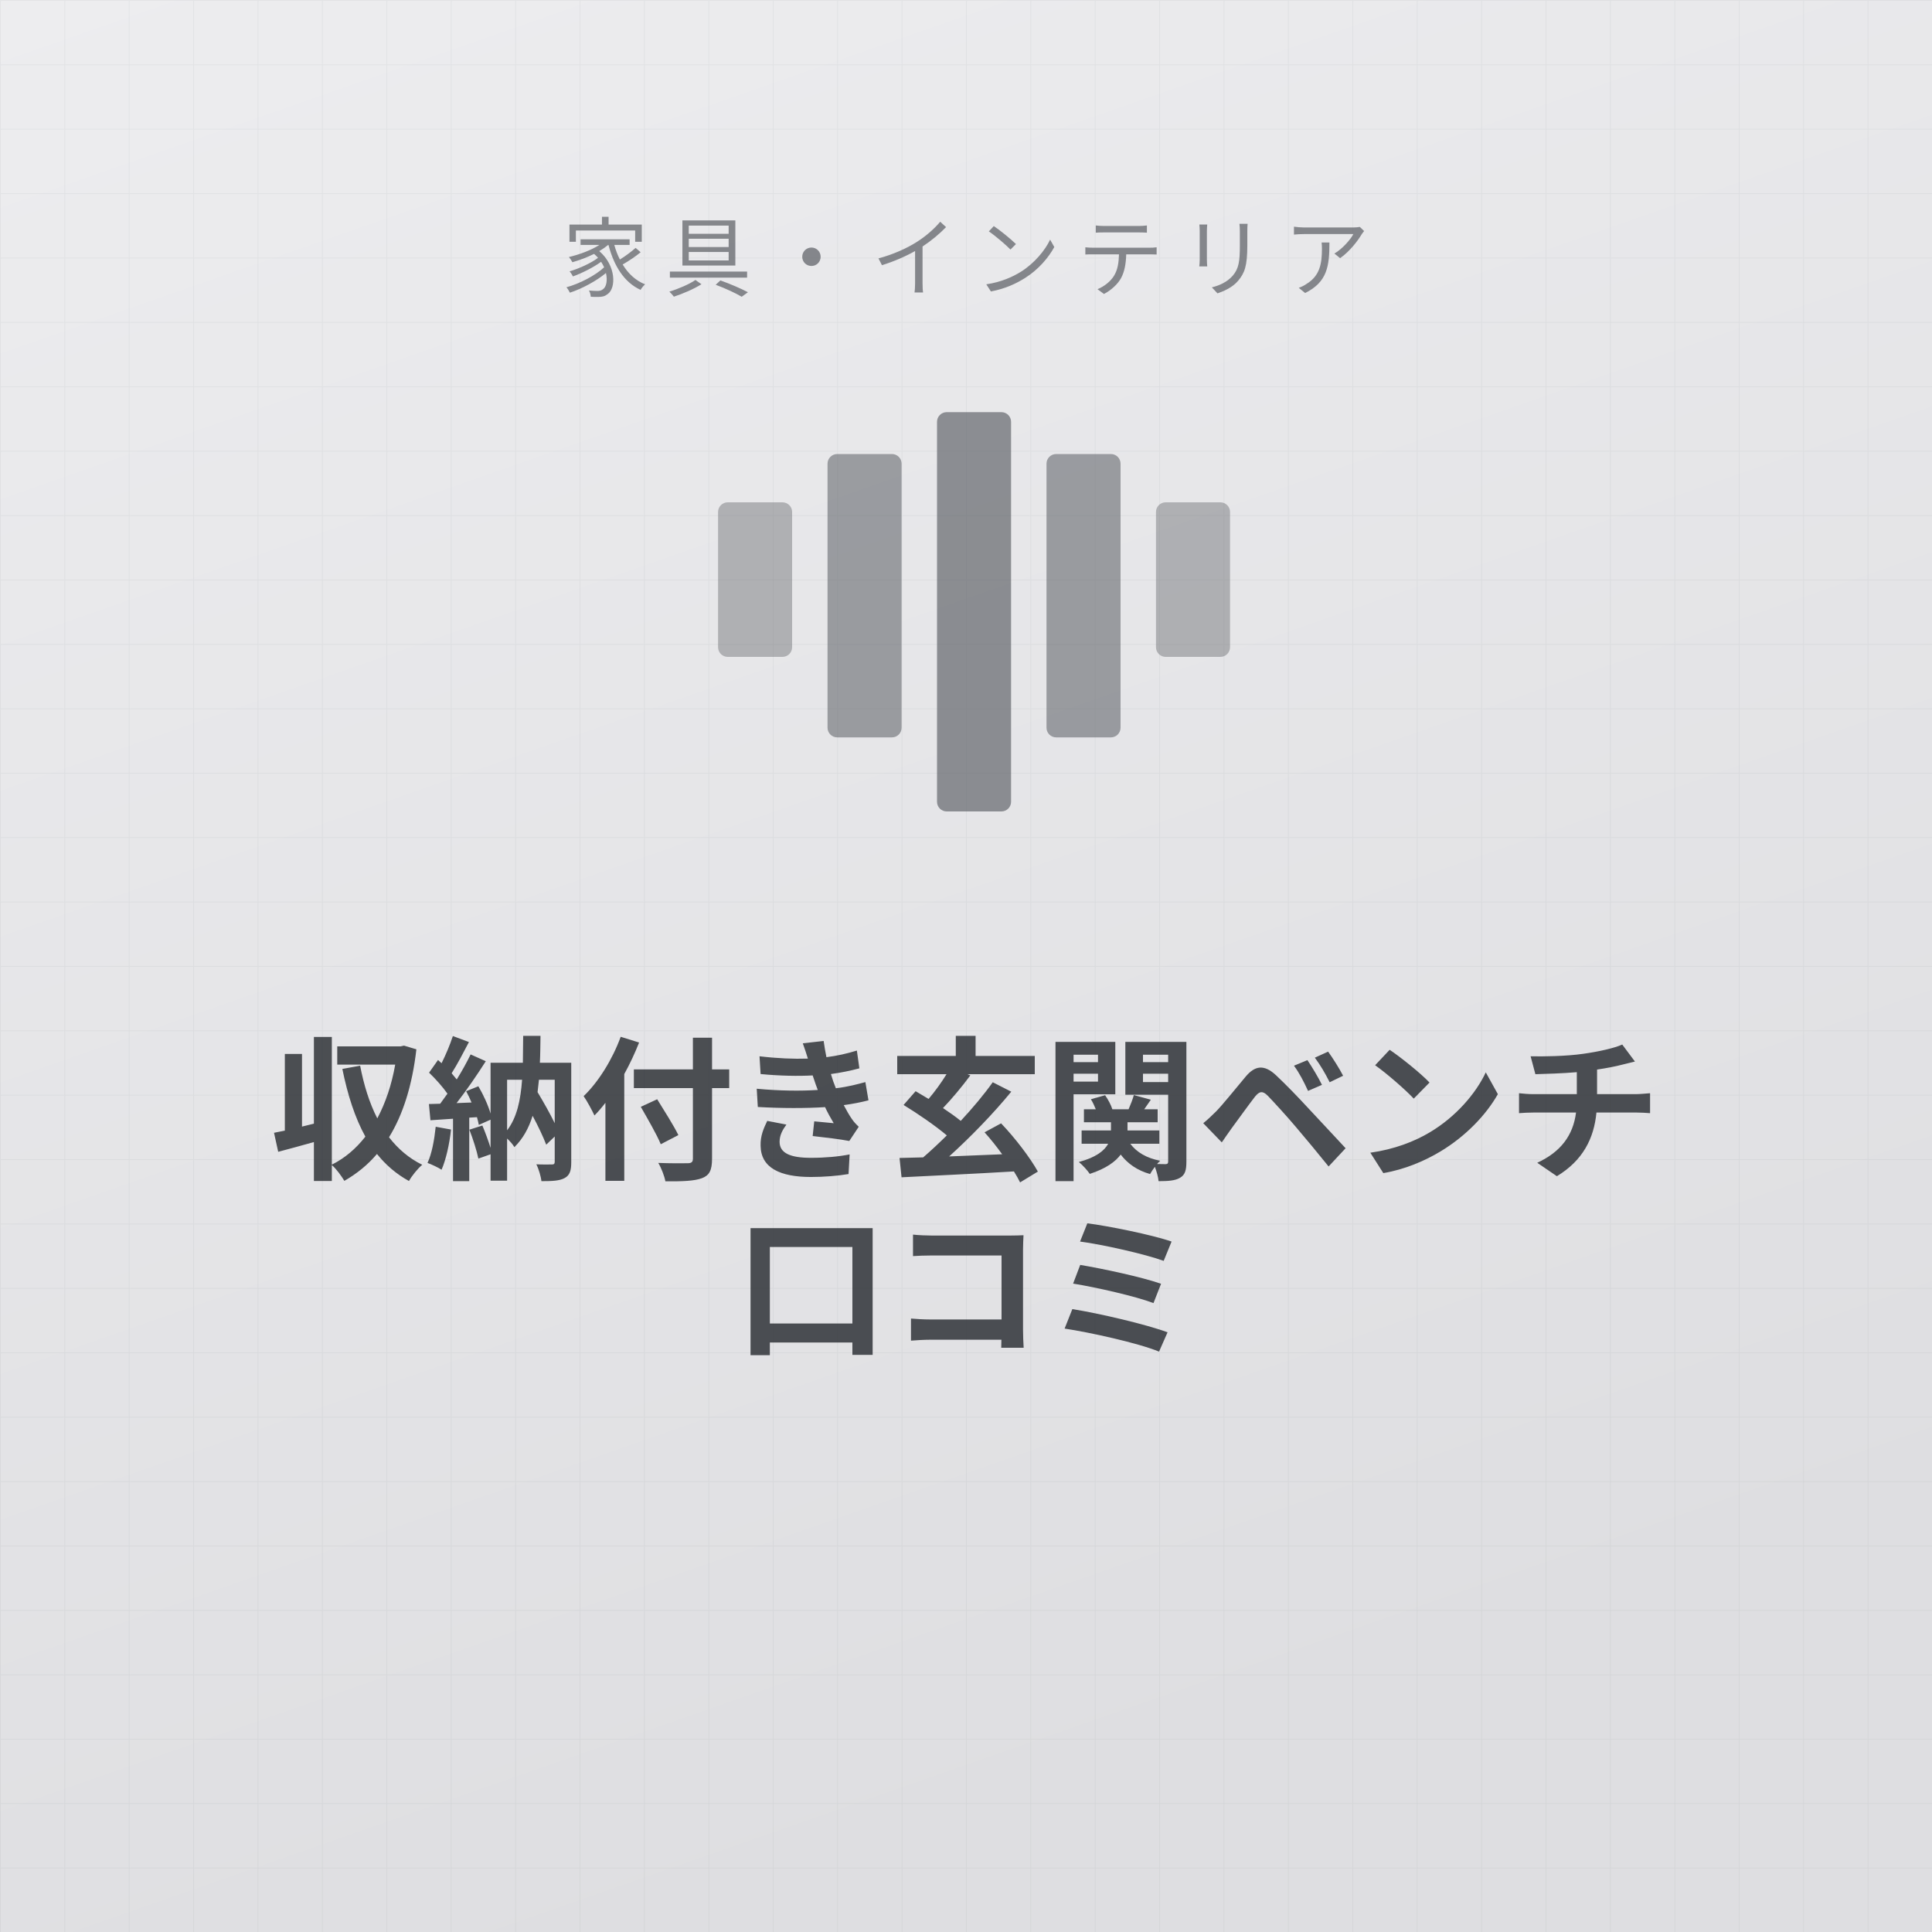
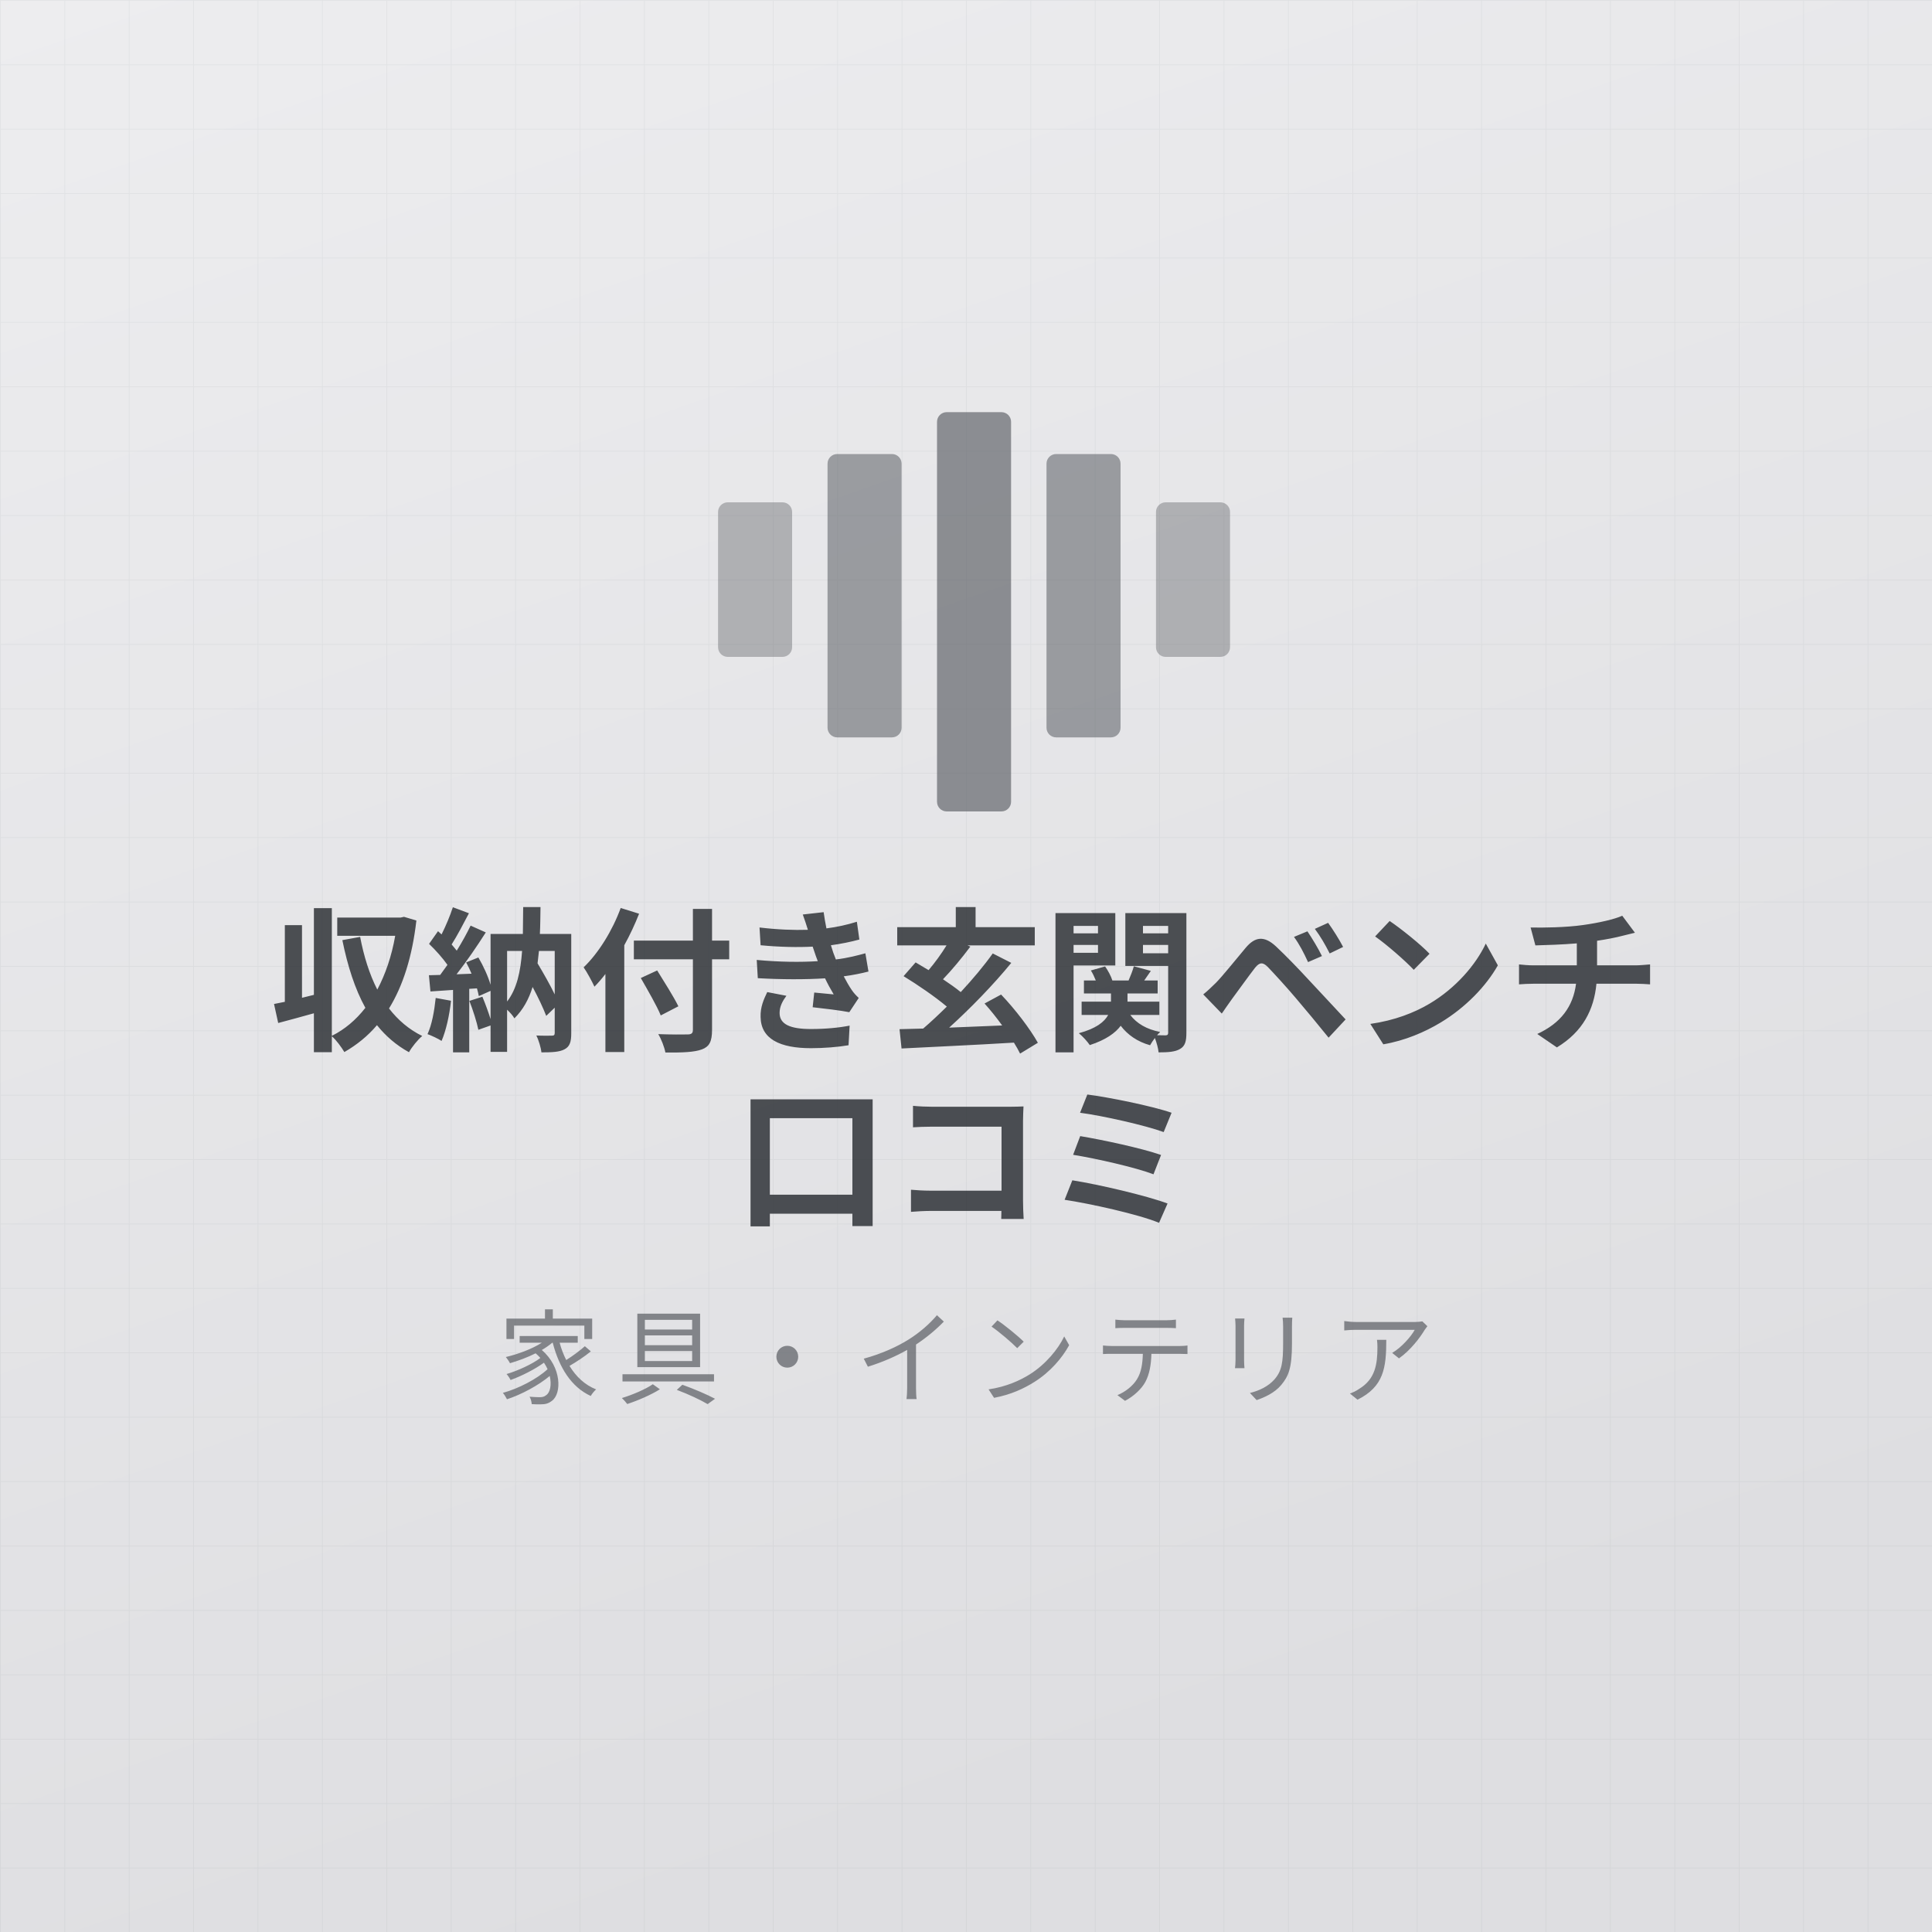
<svg xmlns="http://www.w3.org/2000/svg" width="1200" height="1200" viewBox="0 0 1200 1200" role="img" aria-label="収納付き玄関ベンチ 口コミ">
  <defs>
    <linearGradient id="shade" x1="0" y1="0" x2="0.35" y2="1">
      <stop offset="0%" stop-color="#EDEDEF" />
      <stop offset="100%" stop-color="#DEDEE1" />
    </linearGradient>
    <pattern id="grid" width="40" height="40" patternUnits="userSpaceOnUse">
      <path d="M40 0 L0 0 0 40" fill="none" stroke="#25282D" stroke-opacity=".05" stroke-width="1" />
    </pattern>
  </defs>
  <rect width="1200" height="1200" fill="url(#shade)" />
  <rect width="1200" height="1200" fill="url(#grid)" />
  <rect x="446" y="312" width="46" height="96" rx="6" fill="#5A5D63" fill-opacity=".40" />
  <rect x="514" y="282" width="46" height="176" rx="6" fill="#5A5D63" fill-opacity=".55" />
  <rect x="582" y="256" width="46" height="248" rx="6" fill="#5A5D63" fill-opacity=".65" />
  <rect x="650" y="282" width="46" height="176" rx="6" fill="#5A5D63" fill-opacity=".55" />
  <rect x="718" y="312" width="46" height="96" rx="6" fill="#5A5D63" fill-opacity=".40" />
-   <text x="600" y="180" text-anchor="middle" font-family="&quot;Hiragino Sans&quot;, &quot;Noto Sans JP&quot;, &quot;Yu Gothic&quot;, sans-serif" font-size="54" letter-spacing="10" fill="#5A5D63" fill-opacity=".70">家具・インテリア</text>
-   <text x="600" y="725" text-anchor="middle" font-family="&quot;Hiragino Sans&quot;, &quot;Noto Sans JP&quot;, &quot;Yu Gothic&quot;, sans-serif" font-size="96" font-weight="700" fill="#25282D" fill-opacity=".80">収納付き玄関ベンチ</text>
-   <text x="600" y="835" text-anchor="middle" font-family="&quot;Hiragino Sans&quot;, &quot;Noto Sans JP&quot;, &quot;Yu Gothic&quot;, sans-serif" font-size="96" font-weight="700" fill="#25282D" fill-opacity=".80"> 口コミ</text>
+   <text x="600" y="645" text-anchor="middle" font-family="&quot;Hiragino Sans&quot;, &quot;Noto Sans JP&quot;, &quot;Yu Gothic&quot;, sans-serif" font-size="96" font-weight="700" fill="#25282D" fill-opacity=".80">収納付き玄関ベンチ</text>
+   <text x="600" y="755" text-anchor="middle" font-family="&quot;Hiragino Sans&quot;, &quot;Noto Sans JP&quot;, &quot;Yu Gothic&quot;, sans-serif" font-size="96" font-weight="700" fill="#25282D" fill-opacity=".80"> 口コミ</text>
+   <text x="600" y="867" text-anchor="middle" font-family="&quot;Hiragino Sans&quot;, &quot;Noto Sans JP&quot;, &quot;Yu Gothic&quot;, sans-serif" font-size="64" letter-spacing="10" fill="#5A5D63" fill-opacity=".70">家具・インテリア</text>
</svg>
